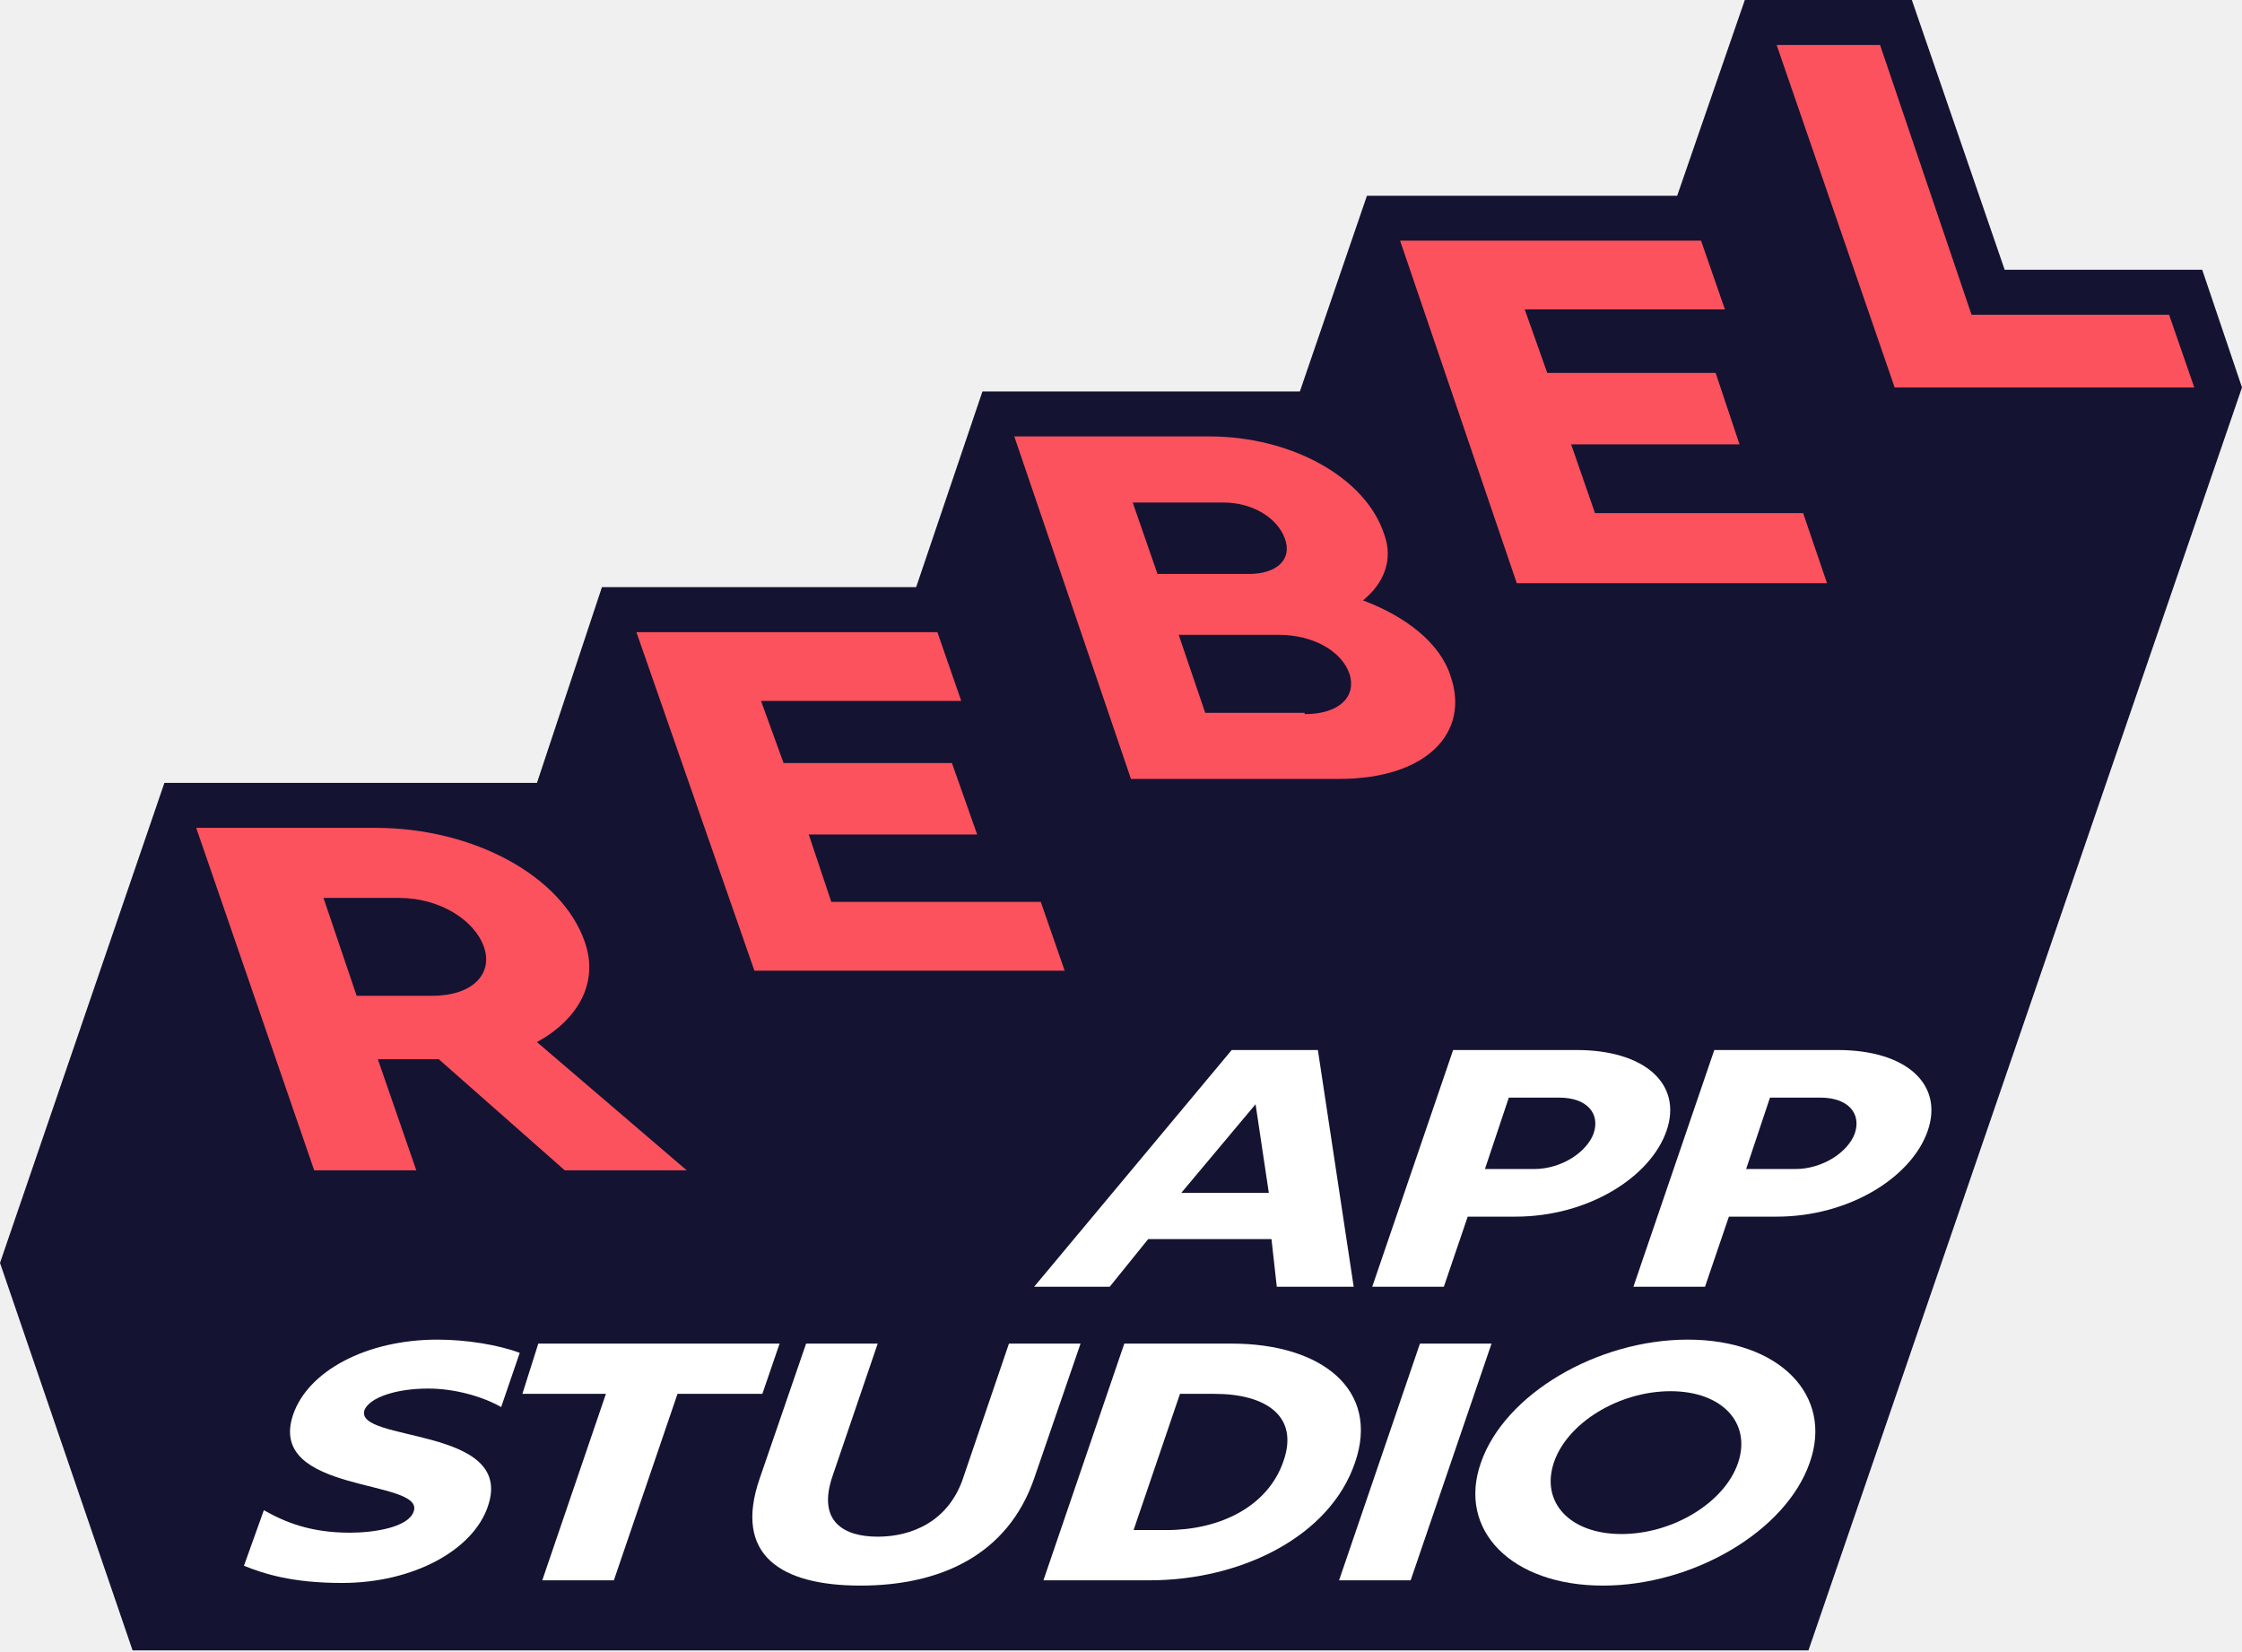
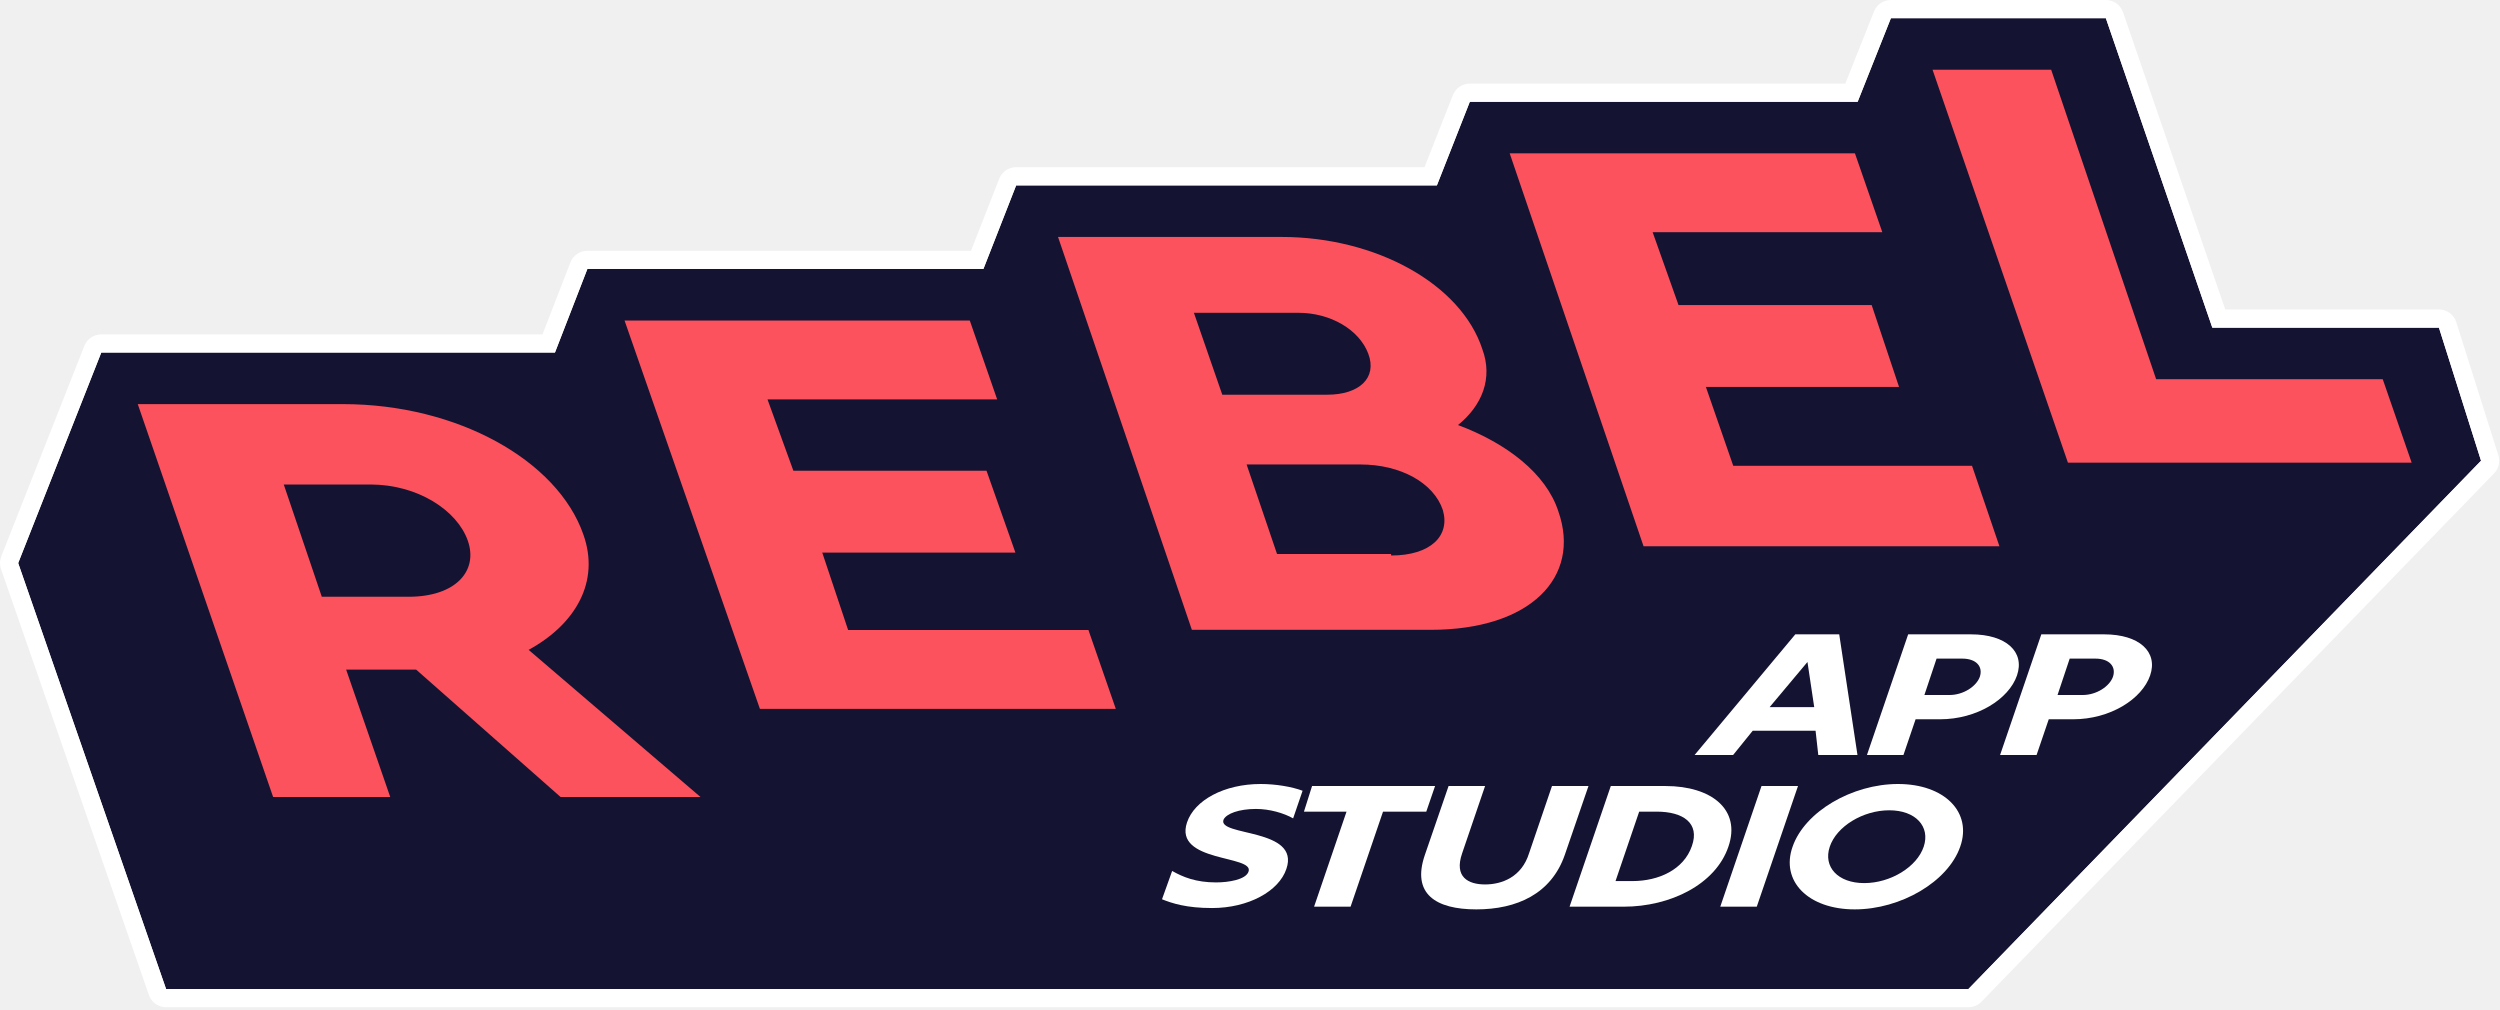
- <svg xmlns="http://www.w3.org/2000/svg" width="167" height="123" viewBox="0 0 167 123" fill="none">
-   <path d="M164.037 20.094L149.322 20.094L142.409 0L129.966 0L124.929 14.578L101.82 14.578L96.824 29.156L73.18 29.156L68.242 43.733L44.836 43.733L39.997 58.311H12.246L0 94.066L9.876 122.926L134.706 122.926L167 28.86L164.037 20.094Z" fill="#141332" />
-   <path d="M140.04 3.349L146.855 23.442L161.569 23.442L163.446 28.86L141.127 28.86L132.337 3.349L140.04 3.349Z" fill="#FB525D" />
-   <path d="M126.707 17.926L128.485 23.048H113.572L115.251 27.776H127.793L129.571 33.095H117.029L118.806 38.217H134.311L136.089 43.438H112.98L104.289 17.926H126.707Z" fill="#FB525D" />
-   <path d="M101.524 44.719C104.685 45.901 107.252 47.871 108.042 50.333C109.524 54.569 106.265 58.016 99.747 58.016H84.242L75.551 32.505H90.068C96.191 32.505 101.722 35.558 103.104 39.794C103.796 41.665 103.104 43.438 101.524 44.719ZM97.179 53.19C99.747 53.19 101.03 51.909 100.537 50.235C99.944 48.462 97.772 47.28 95.204 47.28H87.797L89.772 53.091H97.179V53.19ZM84.34 37.331L86.217 42.749H93.031C95.105 42.749 96.29 41.665 95.698 40.089C95.105 38.513 93.229 37.43 91.155 37.43H84.34" fill="#FB525D" />
-   <path d="M69.822 47.083L71.6 52.205H56.687L58.366 56.834H70.908L72.785 62.153H60.242L61.921 67.176H77.525L79.303 72.298H56.193L47.404 47.083H69.822Z" fill="#FB525D" />
-   <path d="M39.996 77.617L51.155 87.171H42.07L32.688 78.897H28.145L31.009 87.171H23.404L14.615 61.66H27.947C35.354 61.66 41.872 65.304 43.551 70.131C44.637 73.184 43.057 75.942 39.996 77.617ZM32.194 74.169C35.255 74.169 36.737 72.495 36.045 70.525C35.354 68.555 32.786 66.88 29.725 66.88H24.096L26.565 74.169H32.194Z" fill="#FB525D" />
-   <path d="M136.878 78.208C142.013 78.208 144.779 80.769 143.594 84.216C142.408 87.664 137.767 90.619 132.335 90.619H128.78L127.002 95.839H121.669L127.693 78.208H136.878ZM133.718 87.073C135.792 87.073 137.668 85.792 138.162 84.413C138.656 82.936 137.668 81.754 135.594 81.754H131.841L130.064 87.073H133.718Z" fill="white" />
-   <path d="M117.424 78.208C122.559 78.208 125.324 80.769 124.139 84.216C122.954 87.664 118.312 90.619 112.881 90.619H109.325L107.548 95.839H102.215L108.239 78.208H117.424ZM114.263 87.073C116.337 87.073 118.214 85.792 118.707 84.413C119.201 82.936 118.214 81.754 116.14 81.754H112.387L110.609 87.073H114.263Z" fill="white" />
-   <path d="M98.165 78.208L100.832 95.839H95.104L94.709 92.293H85.524L82.66 95.839H77.031L91.746 78.208H98.165ZM87.993 88.846H94.511L93.524 82.246L87.993 88.846Z" fill="white" />
-   <path d="M32.59 99.779C34.763 99.779 37.133 100.173 38.713 100.764L37.33 104.803C35.948 104.015 33.874 103.424 31.899 103.424C29.43 103.424 27.553 104.113 27.158 105C26.269 107.462 38.417 106.182 36.343 112.19C35.256 115.441 30.812 117.903 25.479 117.903C21.727 117.903 19.653 117.214 18.171 116.623L19.653 112.486C21.233 113.372 23.109 114.16 26.072 114.16C27.85 114.16 30.417 113.766 30.812 112.584C31.701 110.122 19.85 111.304 21.825 105.394C22.912 102.143 27.257 99.779 32.59 99.779Z" fill="white" />
-   <path d="M58.07 100.075L56.786 103.818H50.466L45.725 117.706H40.392L45.133 103.818H38.911L40.096 100.075H58.07Z" fill="white" />
-   <path d="M91.746 100.075C98.461 100.075 102.806 103.522 100.93 108.94C99.054 114.456 92.437 117.706 85.623 117.706H77.722L83.746 100.075H91.746ZM86.906 113.963C90.758 113.963 94.412 112.289 95.597 108.841C96.782 105.492 94.313 103.818 90.462 103.818H87.894L84.438 113.963H86.906Z" fill="white" />
-   <path d="M80.487 100.075L77.03 110.122C75.055 115.835 70.018 118.1 64.093 118.1C58.167 118.1 54.612 115.835 56.587 110.122L60.044 100.075H65.377L62.019 109.925C60.834 113.372 62.908 114.456 65.377 114.456C67.846 114.456 70.71 113.372 71.796 109.925L75.154 100.075H80.487Z" fill="white" />
-   <path d="M111.1 100.075L105.076 117.706H99.743L105.768 100.075H111.1Z" fill="white" />
-   <path d="M125.716 99.779C132.531 99.779 136.58 103.916 134.802 108.94C133.024 114.062 126.111 118.1 119.396 118.1C112.582 118.1 108.532 113.963 110.31 108.94C112.088 103.818 119.001 99.779 125.716 99.779ZM120.778 114.259C124.63 114.259 128.482 111.895 129.469 108.94C130.457 105.985 128.284 103.621 124.433 103.621C120.581 103.621 116.729 105.985 115.742 108.94C114.754 111.895 116.927 114.259 120.778 114.259Z" fill="white" />
+ <svg xmlns="http://www.w3.org/2000/svg" width="100%" height="100%" viewBox="0 0 275 111" version="1.1" xml:space="preserve" style="fill-rule:evenodd;clip-rule:evenodd;stroke-linejoin:round;stroke-miterlimit:2;">
+   <g transform="matrix(1,0,0,1,-139.595,-819.979)">
+     <g transform="matrix(1.69405,0,0,1.69405,129.99,759.977)">
+       <path d="M164.037,56.694L149.322,56.694L142.409,36.6L128.452,36.6L126.293,42.028L101.11,42.028L98.972,47.456L71.652,47.456L69.526,52.884L43.81,52.884L41.705,58.311L12.246,58.311L6.85,71.982L16.454,99.641L133.483,99.641L166.771,65.337L164.037,56.694Z" style="fill:rgb(20,19,50);fill-rule:nonzero;" />
+       <path d="M165.163,56.338C165.007,55.847 164.552,55.513 164.037,55.513L150.164,55.513C150.164,55.513 143.525,36.216 143.525,36.216C143.361,35.739 142.913,35.42 142.409,35.42L128.452,35.42C127.968,35.42 127.533,35.715 127.355,36.164L125.492,40.847C125.492,40.847 101.11,40.847 101.11,40.847C100.625,40.847 100.189,41.144 100.011,41.595L98.168,46.275C98.168,46.275 71.652,46.275 71.652,46.275C71.166,46.275 70.73,46.573 70.552,47.025L68.721,51.703C68.721,51.703 43.81,51.703 43.81,51.703C43.323,51.703 42.886,52.002 42.71,52.457L40.897,57.131C40.897,57.131 12.246,57.131 12.246,57.131C11.761,57.131 11.326,57.427 11.148,57.878L5.752,71.549C5.648,71.811 5.642,72.103 5.735,72.369L15.339,100.029C15.504,100.504 15.952,100.822 16.454,100.822L133.483,100.822C133.803,100.822 134.108,100.693 134.331,100.464L167.618,66.159C167.92,65.847 168.027,65.395 167.896,64.98L165.163,56.338ZM164.037,56.694L149.322,56.694L142.409,36.6L128.452,36.6L126.293,42.028L101.11,42.028L98.972,47.456L71.652,47.456L69.526,52.884L43.81,52.884L41.705,58.311L12.246,58.311L6.85,71.982L16.454,99.641L133.483,99.641L166.771,65.337L164.037,56.694Z" style="fill:white;" />
+     </g>
+     <g transform="matrix(1.69405,0,0,1.69405,127.99,821.979)">
+       <path d="M140.04,3.349L146.855,23.442L161.569,23.442L163.446,28.86L141.127,28.86L132.337,3.349L140.04,3.349Z" style="fill:rgb(251,82,93);fill-rule:nonzero;" />
+     </g>
+     <g transform="matrix(1.69405,0,0,1.69405,128.99,806.479)">
+       <path d="M126.707,17.926L128.485,23.048L113.572,23.048L115.251,27.776L127.793,27.776L129.571,33.095L117.029,33.095L118.806,38.217L134.311,38.217L136.089,43.438L112.98,43.438L104.289,17.926L126.707,17.926Z" style="fill:rgb(251,82,93);fill-rule:nonzero;" />
+     </g>
+     <g transform="matrix(1.69405,0,0,1.69405,127.99,790.978)">
+       <path d="M101.524,44.719C104.685,45.901 107.252,47.871 108.042,50.333C109.524,54.569 106.265,58.016 99.747,58.016L84.242,58.016L75.551,32.505L90.068,32.505C96.191,32.505 101.722,35.558 103.104,39.794C103.796,41.665 103.104,43.438 101.524,44.719ZM97.179,53.19C99.747,53.19 101.03,51.909 100.537,50.235C99.944,48.462 97.772,47.28 95.204,47.28L87.797,47.28L89.772,53.091L97.179,53.091L97.179,53.19ZM84.34,37.331L86.217,42.749L93.031,42.749C95.105,42.749 96.29,41.665 95.698,40.089C95.105,38.513 93.229,37.43 91.155,37.43L84.34,37.43" style="fill:rgb(251,82,93);fill-rule:nonzero;" />
+     </g>
+     <g transform="matrix(1.69405,0,0,1.69405,127.99,775.477)">
+       <path d="M69.822,47.083L71.6,52.205L56.687,52.205L58.366,56.834L70.908,56.834L72.785,62.153L60.242,62.153L61.921,67.176L77.525,67.176L79.303,72.298L56.193,72.298L47.404,47.083L69.822,47.083Z" style="fill:rgb(251,82,93);fill-rule:nonzero;" />
+     </g>
+     <g transform="matrix(1.69405,0,0,1.69405,129.99,759.977)">
+       <path d="M39.996,77.617L51.155,87.171L42.07,87.171L32.688,78.897L28.145,78.897L31.009,87.171L23.404,87.171L14.615,61.66L27.947,61.66C35.354,61.66 41.872,65.304 43.551,70.131C44.637,73.184 43.057,75.942 39.996,77.617ZM32.194,74.169C35.255,74.169 36.737,72.495 36.045,70.525C35.354,68.555 32.786,66.88 29.725,66.88L24.096,66.88L26.565,74.169L32.194,74.169Z" style="fill:rgb(251,82,93);fill-rule:nonzero;" />
+     </g>
+     <g transform="matrix(2.29611,0,0,2.29611,232.953,818.215)">
+       <g transform="matrix(0.327867,0,0,0.327867,15.2677,5.5161)">
+         <path d="M136.878,78.208C142.013,78.208 144.779,80.769 143.594,84.216C142.408,87.664 137.767,90.619 132.335,90.619L128.78,90.619L127.002,95.839L121.669,95.839L127.693,78.208L136.878,78.208ZM133.718,87.073C135.792,87.073 137.668,85.792 138.162,84.413C138.656,82.936 137.668,81.754 135.594,81.754L131.841,81.754L130.064,87.073L133.718,87.073Z" style="fill:white;fill-rule:nonzero;" />
+       </g>
+       <g transform="matrix(0.327867,0,0,0.327867,15.2677,5.5161)">
+         <path d="M117.424,78.208C122.559,78.208 125.324,80.769 124.139,84.216C122.954,87.664 118.312,90.619 112.881,90.619L109.325,90.619L107.548,95.839L102.215,95.839L108.239,78.208L117.424,78.208ZM114.263,87.073C116.337,87.073 118.214,85.792 118.707,84.413C119.201,82.936 118.214,81.754 116.14,81.754L112.387,81.754L110.609,87.073L114.263,87.073Z" style="fill:white;fill-rule:nonzero;" />
+       </g>
+       <g transform="matrix(0.327867,0,0,0.327867,15.2677,5.5161)">
+         <path d="M98.165,78.208L100.832,95.839L95.104,95.839L94.709,92.293L85.524,92.293L82.66,95.839L77.031,95.839L91.746,78.208L98.165,78.208ZM87.993,88.846L94.511,88.846L93.524,82.246L87.993,88.846Z" style="fill:white;fill-rule:nonzero;" />
+       </g>
+     </g>
+     <g transform="matrix(2.29611,0,0,2.29611,218.68,818.438)">
+       <g transform="matrix(0.327867,0,0,0.327867,15.2677,5.5161)">
+         <path d="M32.59,99.779C34.763,99.779 37.133,100.173 38.713,100.764L37.33,104.803C35.948,104.015 33.874,103.424 31.899,103.424C29.43,103.424 27.553,104.113 27.158,105C26.269,107.462 38.417,106.182 36.343,112.19C35.256,115.441 30.812,117.903 25.479,117.903C21.727,117.903 19.653,117.214 18.171,116.623L19.653,112.486C21.233,113.372 23.109,114.16 26.072,114.16C27.85,114.16 30.417,113.766 30.812,112.584C31.701,110.122 19.85,111.304 21.825,105.394C22.912,102.143 27.257,99.779 32.59,99.779Z" style="fill:white;fill-rule:nonzero;" />
+       </g>
+       <g transform="matrix(0.327867,0,0,0.327867,15.2677,5.5161)">
+         <path d="M58.07,100.075L56.786,103.818L50.466,103.818L45.725,117.706L40.392,117.706L45.133,103.818L38.911,103.818L40.096,100.075L58.07,100.075Z" style="fill:white;fill-rule:nonzero;" />
+       </g>
+       <g transform="matrix(0.327867,0,0,0.327867,15.2677,5.5161)">
+         <path d="M91.746,100.075C98.461,100.075 102.806,103.522 100.93,108.94C99.054,114.456 92.437,117.706 85.623,117.706L77.722,117.706L83.746,100.075L91.746,100.075ZM86.906,113.963C90.758,113.963 94.412,112.289 95.597,108.841C96.782,105.492 94.313,103.818 90.462,103.818L87.894,103.818L84.438,113.963L86.906,113.963Z" style="fill:white;fill-rule:nonzero;" />
+       </g>
+       <g transform="matrix(0.327867,0,0,0.327867,15.2677,5.5161)">
+         <path d="M80.487,100.075L77.03,110.122C75.055,115.835 70.018,118.1 64.093,118.1C58.167,118.1 54.612,115.835 56.587,110.122L60.044,100.075L65.377,100.075L62.019,109.925C60.834,113.372 62.908,114.456 65.377,114.456C67.846,114.456 70.71,113.372 71.796,109.925L75.154,100.075L80.487,100.075Z" style="fill:white;fill-rule:nonzero;" />
+       </g>
+       <g transform="matrix(0.327867,0,0,0.327867,15.2677,5.5161)">
+         <path d="M111.1,100.075L105.076,117.706L99.743,117.706L105.768,100.075L111.1,100.075Z" style="fill:white;fill-rule:nonzero;" />
+       </g>
+       <g transform="matrix(0.327867,0,0,0.327867,15.2677,5.5161)">
+         <path d="M125.716,99.779C132.531,99.779 136.58,103.916 134.802,108.94C133.024,114.062 126.111,118.1 119.396,118.1C112.582,118.1 108.532,113.963 110.31,108.94C112.088,103.818 119.001,99.779 125.716,99.779ZM120.778,114.259C124.63,114.259 128.482,111.895 129.469,108.94C130.457,105.985 128.284,103.621 124.433,103.621C120.581,103.621 116.729,105.985 115.742,108.94C114.754,111.895 116.927,114.259 120.778,114.259Z" style="fill:white;fill-rule:nonzero;" />
+       </g>
+     </g>
+   </g>
</svg>
